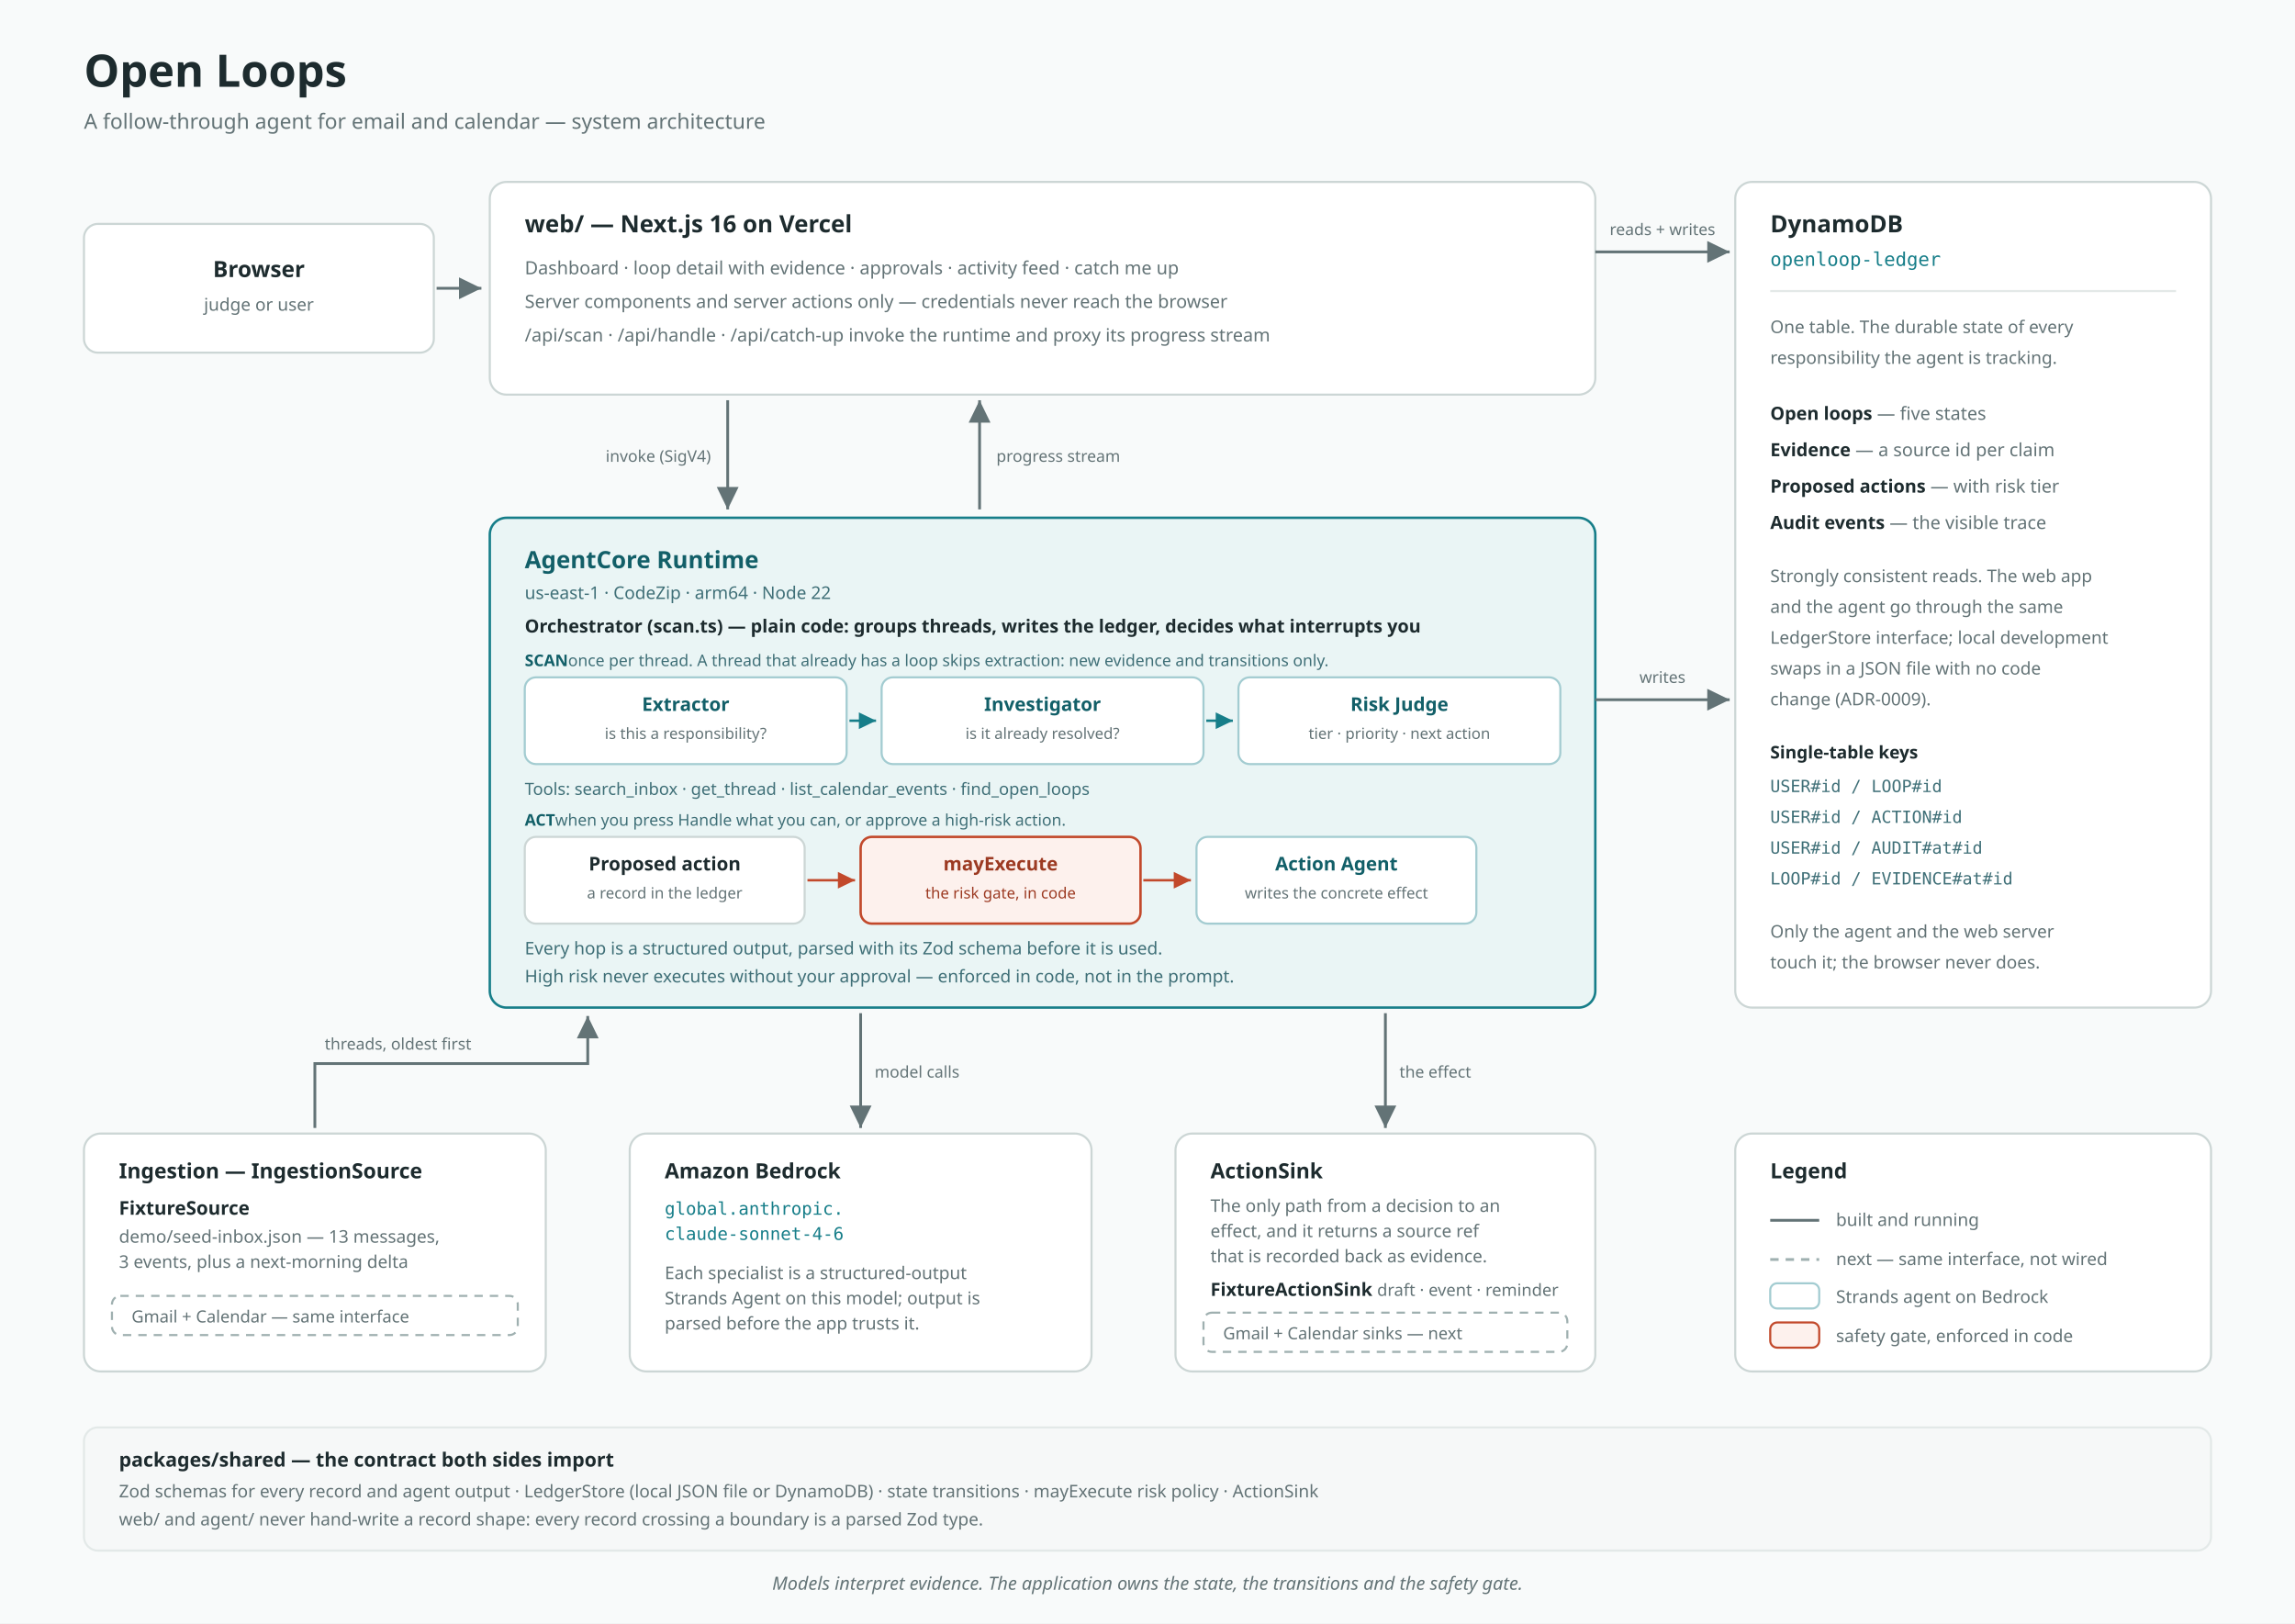
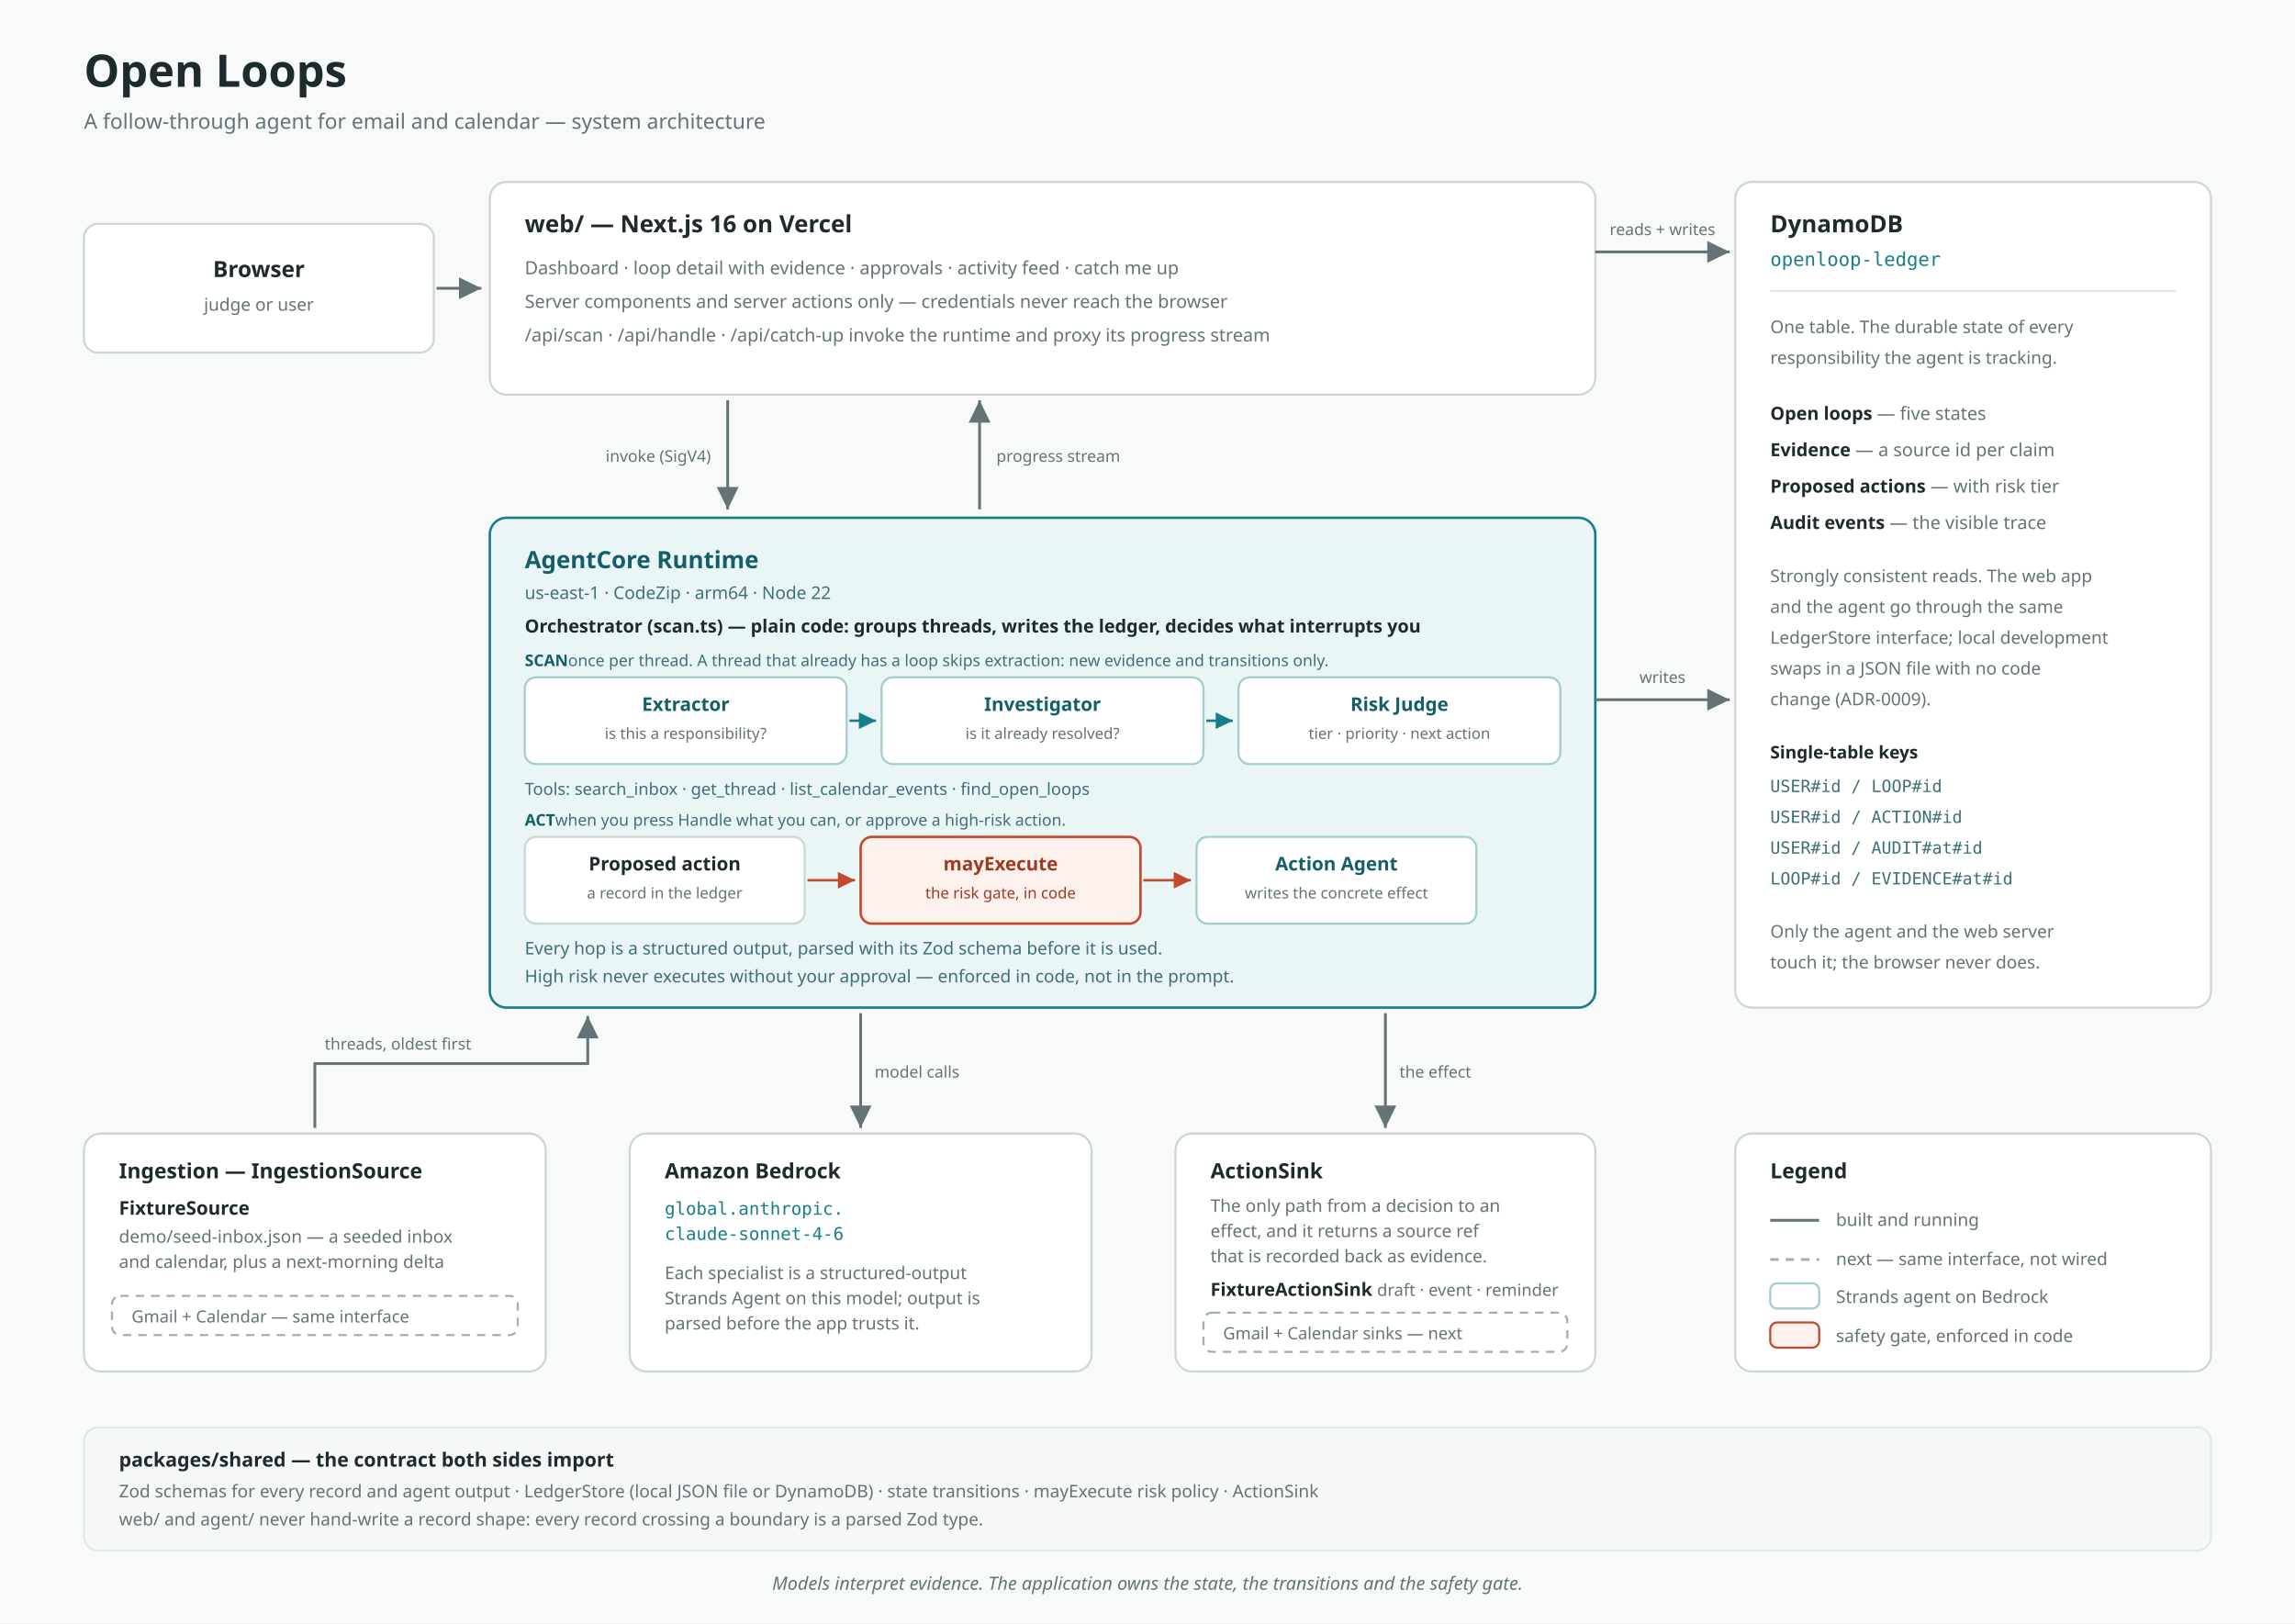
<svg xmlns="http://www.w3.org/2000/svg" width="1640" height="1160" viewBox="0 0 1640 1160" font-family="Segoe UI, system-ui, -apple-system, sans-serif" role="img" aria-labelledby="title desc">
  <defs>
    <marker id="arrow" markerWidth="9" markerHeight="9" refX="8" refY="4.5" orient="auto">
      <path d="M0,0.6 L8,4.5 L0,8.4 z" fill="#637376" />
    </marker>
    <marker id="arrowT" markerWidth="8" markerHeight="8" refX="7" refY="4" orient="auto">
      <path d="M0,0.6 L7,4 L0,7.4 z" fill="#177e89" />
    </marker>
    <marker id="arrowR" markerWidth="8" markerHeight="8" refX="7" refY="4" orient="auto">
      <path d="M0,0.6 L7,4 L0,7.4 z" fill="#c2492b" />
    </marker>
  </defs>
  <rect width="1640" height="1160" fill="#f8fafa" />
  <text x="60" y="62" font-size="32" font-weight="700" fill="#1d2b2e">Open Loops</text>
  <text x="60" y="92" font-size="15" fill="#637376">A follow-through agent for email and calendar — system architecture</text>
  <rect x="60" y="160" width="250" height="92" rx="10" fill="#fff" stroke="#ccd6d5" stroke-width="1.5" />
  <text x="185" y="198" font-size="16" font-weight="600" fill="#1d2b2e" text-anchor="middle">Browser</text>
  <text x="185" y="222" font-size="12.5" fill="#637376" text-anchor="middle">judge or user</text>
  <line x1="312" y1="206" x2="344" y2="206" stroke="#637376" stroke-width="2" marker-end="url(#arrow)" />
  <rect x="350" y="130" width="790" height="152" rx="12" fill="#fff" stroke="#ccd6d5" stroke-width="1.5" />
  <text x="375" y="166" font-size="17" font-weight="700" fill="#1d2b2e">web/ — Next.js 16 on Vercel</text>
  <text x="375" y="196" font-size="13" fill="#637376">Dashboard · loop detail with evidence · approvals · activity feed · catch me up</text>
  <text x="375" y="220" font-size="13" fill="#637376">Server components and server actions only — credentials never reach the browser</text>
  <text x="375" y="244" font-size="13" fill="#637376">/api/scan · /api/handle · /api/catch-up invoke the runtime and proxy its progress stream</text>
  <line x1="1140" y1="180" x2="1236" y2="180" stroke="#637376" stroke-width="2" marker-end="url(#arrow)" />
  <text x="1188" y="168" font-size="11.5" fill="#637376" text-anchor="middle">reads + writes</text>
  <rect x="1240" y="130" width="340" height="590" rx="12" fill="#fff" stroke="#ccd6d5" stroke-width="1.5" />
  <text x="1265" y="166" font-size="17" font-weight="700" fill="#1d2b2e">DynamoDB</text>
  <text x="1265" y="190" font-size="13.5" font-family="Consolas, monospace" fill="#177e89">openloop-ledger</text>
  <line x1="1265" y1="208" x2="1555" y2="208" stroke="#e3e9e8" stroke-width="1.5" />
  <text x="1265" y="238" font-size="12.5" fill="#637376">One table. The durable state of every</text>
  <text x="1265" y="260" font-size="12.5" fill="#637376">responsibility the agent is tracking.</text>
  <text x="1265" y="300" font-size="13" fill="#637376">
    <tspan font-weight="600" fill="#1d2b2e">Open loops</tspan> — five states</text>
  <text x="1265" y="326" font-size="13" fill="#637376">
    <tspan font-weight="600" fill="#1d2b2e">Evidence</tspan> — a source id per claim</text>
  <text x="1265" y="352" font-size="13" fill="#637376">
    <tspan font-weight="600" fill="#1d2b2e">Proposed actions</tspan> — with risk tier</text>
  <text x="1265" y="378" font-size="13" fill="#637376">
    <tspan font-weight="600" fill="#1d2b2e">Audit events</tspan> — the visible trace</text>
  <text x="1265" y="416" font-size="12.5" fill="#637376">Strongly consistent reads. The web app</text>
  <text x="1265" y="438" font-size="12.5" fill="#637376">and the agent go through the same</text>
  <text x="1265" y="460" font-size="12.5" fill="#637376">LedgerStore interface; local development</text>
  <text x="1265" y="482" font-size="12.5" fill="#637376">swaps in a JSON file with no code</text>
  <text x="1265" y="504" font-size="12.5" fill="#637376">change (ADR-0009).</text>
  <text x="1265" y="542" font-size="12.5" font-weight="600" fill="#1d2b2e">Single-table keys</text>
  <text x="1265" y="566" font-size="12" font-family="Consolas, monospace" fill="#3f6f77">USER#id / LOOP#id</text>
  <text x="1265" y="588" font-size="12" font-family="Consolas, monospace" fill="#3f6f77">USER#id / ACTION#id</text>
  <text x="1265" y="610" font-size="12" font-family="Consolas, monospace" fill="#3f6f77">USER#id / AUDIT#at#id</text>
  <text x="1265" y="632" font-size="12" font-family="Consolas, monospace" fill="#3f6f77">LOOP#id / EVIDENCE#at#id</text>
  <text x="1265" y="670" font-size="12.5" fill="#637376">Only the agent and the web server</text>
  <text x="1265" y="692" font-size="12.5" fill="#637376">touch it; the browser never does.</text>
  <line x1="520" y1="286" x2="520" y2="364" stroke="#637376" stroke-width="2" marker-end="url(#arrow)" />
  <text x="508" y="330" font-size="11.5" fill="#637376" text-anchor="end">invoke (SigV4)</text>
  <line x1="700" y1="364" x2="700" y2="286" stroke="#637376" stroke-width="2" marker-end="url(#arrow)" />
  <text x="712" y="330" font-size="11.5" fill="#637376">progress stream</text>
  <rect x="350" y="370" width="790" height="350" rx="12" fill="#eaf5f5" stroke="#177e89" stroke-width="1.75" />
  <text x="375" y="406" font-size="17" font-weight="700" fill="#125f68">AgentCore Runtime</text>
  <text x="375" y="428" font-size="12.5" fill="#3f6f77">us-east-1 · CodeZip · arm64 · Node 22</text>
  <text x="375" y="452" font-size="13" font-weight="600" fill="#1d2b2e">Orchestrator (scan.ts) — plain code: groups threads, writes the ledger, decides what interrupts you</text>
  <text x="375" y="476" font-size="11.5" font-weight="700" fill="#125f68">SCAN<tspan font-weight="400" fill="#3f6f77">  once per thread. A thread that already has a loop skips extraction: new evidence and transitions only.</tspan>
  </text>
  <rect x="375" y="484" width="230" height="62" rx="8" fill="#fff" stroke="#a3ccd1" stroke-width="1.5" />
  <text x="490" y="508" font-size="13.5" font-weight="600" fill="#125f68" text-anchor="middle">Extractor</text>
  <text x="490" y="528" font-size="11" fill="#637376" text-anchor="middle">is this a responsibility?</text>
  <line x1="607" y1="515" x2="626" y2="515" stroke="#177e89" stroke-width="1.75" marker-end="url(#arrowT)" />
  <rect x="630" y="484" width="230" height="62" rx="8" fill="#fff" stroke="#a3ccd1" stroke-width="1.5" />
  <text x="745" y="508" font-size="13.5" font-weight="600" fill="#125f68" text-anchor="middle">Investigator</text>
  <text x="745" y="528" font-size="11" fill="#637376" text-anchor="middle">is it already resolved?</text>
  <line x1="862" y1="515" x2="881" y2="515" stroke="#177e89" stroke-width="1.75" marker-end="url(#arrowT)" />
  <rect x="885" y="484" width="230" height="62" rx="8" fill="#fff" stroke="#a3ccd1" stroke-width="1.5" />
  <text x="1000" y="508" font-size="13.5" font-weight="600" fill="#125f68" text-anchor="middle">Risk Judge</text>
  <text x="1000" y="528" font-size="11" fill="#637376" text-anchor="middle">tier · priority · next action</text>
  <text x="375" y="568" font-size="12" fill="#3f6f77">Tools: search_inbox · get_thread · list_calendar_events · find_open_loops</text>
  <text x="375" y="590" font-size="11.5" font-weight="700" fill="#125f68">ACT<tspan font-weight="400" fill="#3f6f77">  when you press Handle what you can, or approve a high-risk action.</tspan>
  </text>
  <rect x="375" y="598" width="200" height="62" rx="8" fill="#fff" stroke="#ccd6d5" stroke-width="1.5" />
  <text x="475" y="622" font-size="13.5" font-weight="600" fill="#1d2b2e" text-anchor="middle">Proposed action</text>
  <text x="475" y="642" font-size="11" fill="#637376" text-anchor="middle">a record in the ledger</text>
  <line x1="577" y1="629" x2="611" y2="629" stroke="#c2492b" stroke-width="1.75" marker-end="url(#arrowR)" />
  <rect x="615" y="598" width="200" height="62" rx="8" fill="#fdf1ed" stroke="#c2492b" stroke-width="1.75" />
  <text x="715" y="622" font-size="13.5" font-weight="600" fill="#9c3a22" text-anchor="middle">mayExecute</text>
  <text x="715" y="642" font-size="11" fill="#9c3a22" text-anchor="middle">the risk gate, in code</text>
  <line x1="817" y1="629" x2="851" y2="629" stroke="#c2492b" stroke-width="1.75" marker-end="url(#arrowR)" />
  <rect x="855" y="598" width="200" height="62" rx="8" fill="#fff" stroke="#a3ccd1" stroke-width="1.5" />
  <text x="955" y="622" font-size="13.5" font-weight="600" fill="#125f68" text-anchor="middle">Action Agent</text>
  <text x="955" y="642" font-size="11" fill="#637376" text-anchor="middle">writes the concrete effect</text>
  <text x="375" y="682" font-size="12.5" fill="#3f6f77">Every hop is a structured output, parsed with its Zod schema before it is used.</text>
  <text x="375" y="702" font-size="12.5" fill="#3f6f77">High risk never executes without your approval — enforced in code, not in the prompt.</text>
  <line x1="1140" y1="500" x2="1236" y2="500" stroke="#637376" stroke-width="2" marker-end="url(#arrow)" />
  <text x="1188" y="488" font-size="11.5" fill="#637376" text-anchor="middle">writes</text>
  <path d="M 225 806 L 225 760 L 420 760 L 420 726" fill="none" stroke="#637376" stroke-width="2" marker-end="url(#arrow)" />
  <text x="232" y="750" font-size="11.5" fill="#637376">threads, oldest first</text>
  <rect x="60" y="810" width="330" height="170" rx="12" fill="#fff" stroke="#ccd6d5" stroke-width="1.5" />
  <text x="85" y="842" font-size="15" font-weight="700" fill="#1d2b2e">Ingestion — IngestionSource</text>
  <text x="85" y="868" font-size="13.5" font-weight="600" fill="#1d2b2e">FixtureSource</text>
-   <text x="85" y="888" font-size="12.5" fill="#637376">demo/seed-inbox.json — 13 messages,</text>
-   <text x="85" y="906" font-size="12.5" fill="#637376">3 events, plus a next-morning delta</text>
+   <text x="85" y="888" font-size="12.5" fill="#637376">demo/seed-inbox.json — a seeded inbox</text>
+   <text x="85" y="906" font-size="12.5" fill="#637376">and calendar, plus a next-morning delta</text>
  <rect x="80" y="926" width="290" height="28" rx="6" fill="none" stroke="#9fb0b0" stroke-width="1.5" stroke-dasharray="6 5" />
  <text x="94" y="945" font-size="12" fill="#637376">Gmail + Calendar — same interface</text>
  <line x1="615" y1="724" x2="615" y2="806" stroke="#637376" stroke-width="2" marker-end="url(#arrow)" />
  <text x="625" y="770" font-size="11.5" fill="#637376">model calls</text>
  <rect x="450" y="810" width="330" height="170" rx="12" fill="#fff" stroke="#ccd6d5" stroke-width="1.5" />
  <text x="475" y="842" font-size="15" font-weight="700" fill="#1d2b2e">Amazon Bedrock</text>
  <text x="475" y="868" font-size="12.5" font-family="Consolas, monospace" fill="#177e89">global.anthropic.</text>
  <text x="475" y="886" font-size="12.5" font-family="Consolas, monospace" fill="#177e89">claude-sonnet-4-6</text>
  <text x="475" y="914" font-size="12.5" fill="#637376">Each specialist is a structured-output</text>
  <text x="475" y="932" font-size="12.5" fill="#637376">Strands Agent on this model; output is</text>
  <text x="475" y="950" font-size="12.5" fill="#637376">parsed before the app trusts it.</text>
  <line x1="990" y1="724" x2="990" y2="806" stroke="#637376" stroke-width="2" marker-end="url(#arrow)" />
  <text x="1000" y="770" font-size="11.5" fill="#637376">the effect</text>
  <rect x="840" y="810" width="300" height="170" rx="12" fill="#fff" stroke="#ccd6d5" stroke-width="1.5" />
  <text x="865" y="842" font-size="15" font-weight="700" fill="#1d2b2e">ActionSink</text>
  <text x="865" y="866" font-size="12.5" fill="#637376">The only path from a decision to an</text>
  <text x="865" y="884" font-size="12.5" fill="#637376">effect, and it returns a source ref</text>
  <text x="865" y="902" font-size="12.5" fill="#637376">that is recorded back as evidence.</text>
  <text x="865" y="926" font-size="13" font-weight="600" fill="#1d2b2e">FixtureActionSink <tspan font-weight="400" font-size="12" fill="#637376">draft · event · reminder</tspan>
  </text>
  <rect x="860" y="938" width="260" height="28" rx="6" fill="none" stroke="#9fb0b0" stroke-width="1.5" stroke-dasharray="6 5" />
  <text x="874" y="957" font-size="12" fill="#637376">Gmail + Calendar sinks — next</text>
  <rect x="1240" y="810" width="340" height="170" rx="12" fill="#fff" stroke="#ccd6d5" stroke-width="1.5" />
  <text x="1265" y="842" font-size="15" font-weight="700" fill="#1d2b2e">Legend</text>
  <line x1="1265" y1="872" x2="1300" y2="872" stroke="#637376" stroke-width="2" />
  <text x="1312" y="876" font-size="12.5" fill="#637376">built and running</text>
  <line x1="1265" y1="900" x2="1300" y2="900" stroke="#9fb0b0" stroke-width="2" stroke-dasharray="6 5" />
  <text x="1312" y="904" font-size="12.5" fill="#637376">next — same interface, not wired</text>
  <rect x="1265" y="917" width="35" height="18" rx="5" fill="#fff" stroke="#a3ccd1" stroke-width="1.5" />
  <text x="1312" y="931" font-size="12.5" fill="#637376">Strands agent on Bedrock</text>
  <rect x="1265" y="945" width="35" height="18" rx="5" fill="#fdf1ed" stroke="#c2492b" stroke-width="1.5" />
  <text x="1312" y="959" font-size="12.5" fill="#637376">safety gate, enforced in code</text>
  <rect x="60" y="1020" width="1520" height="88" rx="10" fill="#f6f8f8" stroke="#e3e9e8" stroke-width="1.5" />
  <text x="85" y="1048" font-size="14" font-weight="700" fill="#1d2b2e">packages/shared — the contract both sides import</text>
  <text x="85" y="1070" font-size="12.5" fill="#637376">Zod schemas for every record and agent output · LedgerStore (local JSON file or DynamoDB) · state transitions · mayExecute risk policy · ActionSink</text>
  <text x="85" y="1090" font-size="12.5" fill="#637376">web/ and agent/ never hand-write a record shape: every record crossing a boundary is a parsed Zod type.</text>
  <text x="820" y="1136" font-size="13" font-style="italic" fill="#637376" text-anchor="middle">Models interpret evidence. The application owns the state, the transitions and the safety gate.</text>
</svg>
